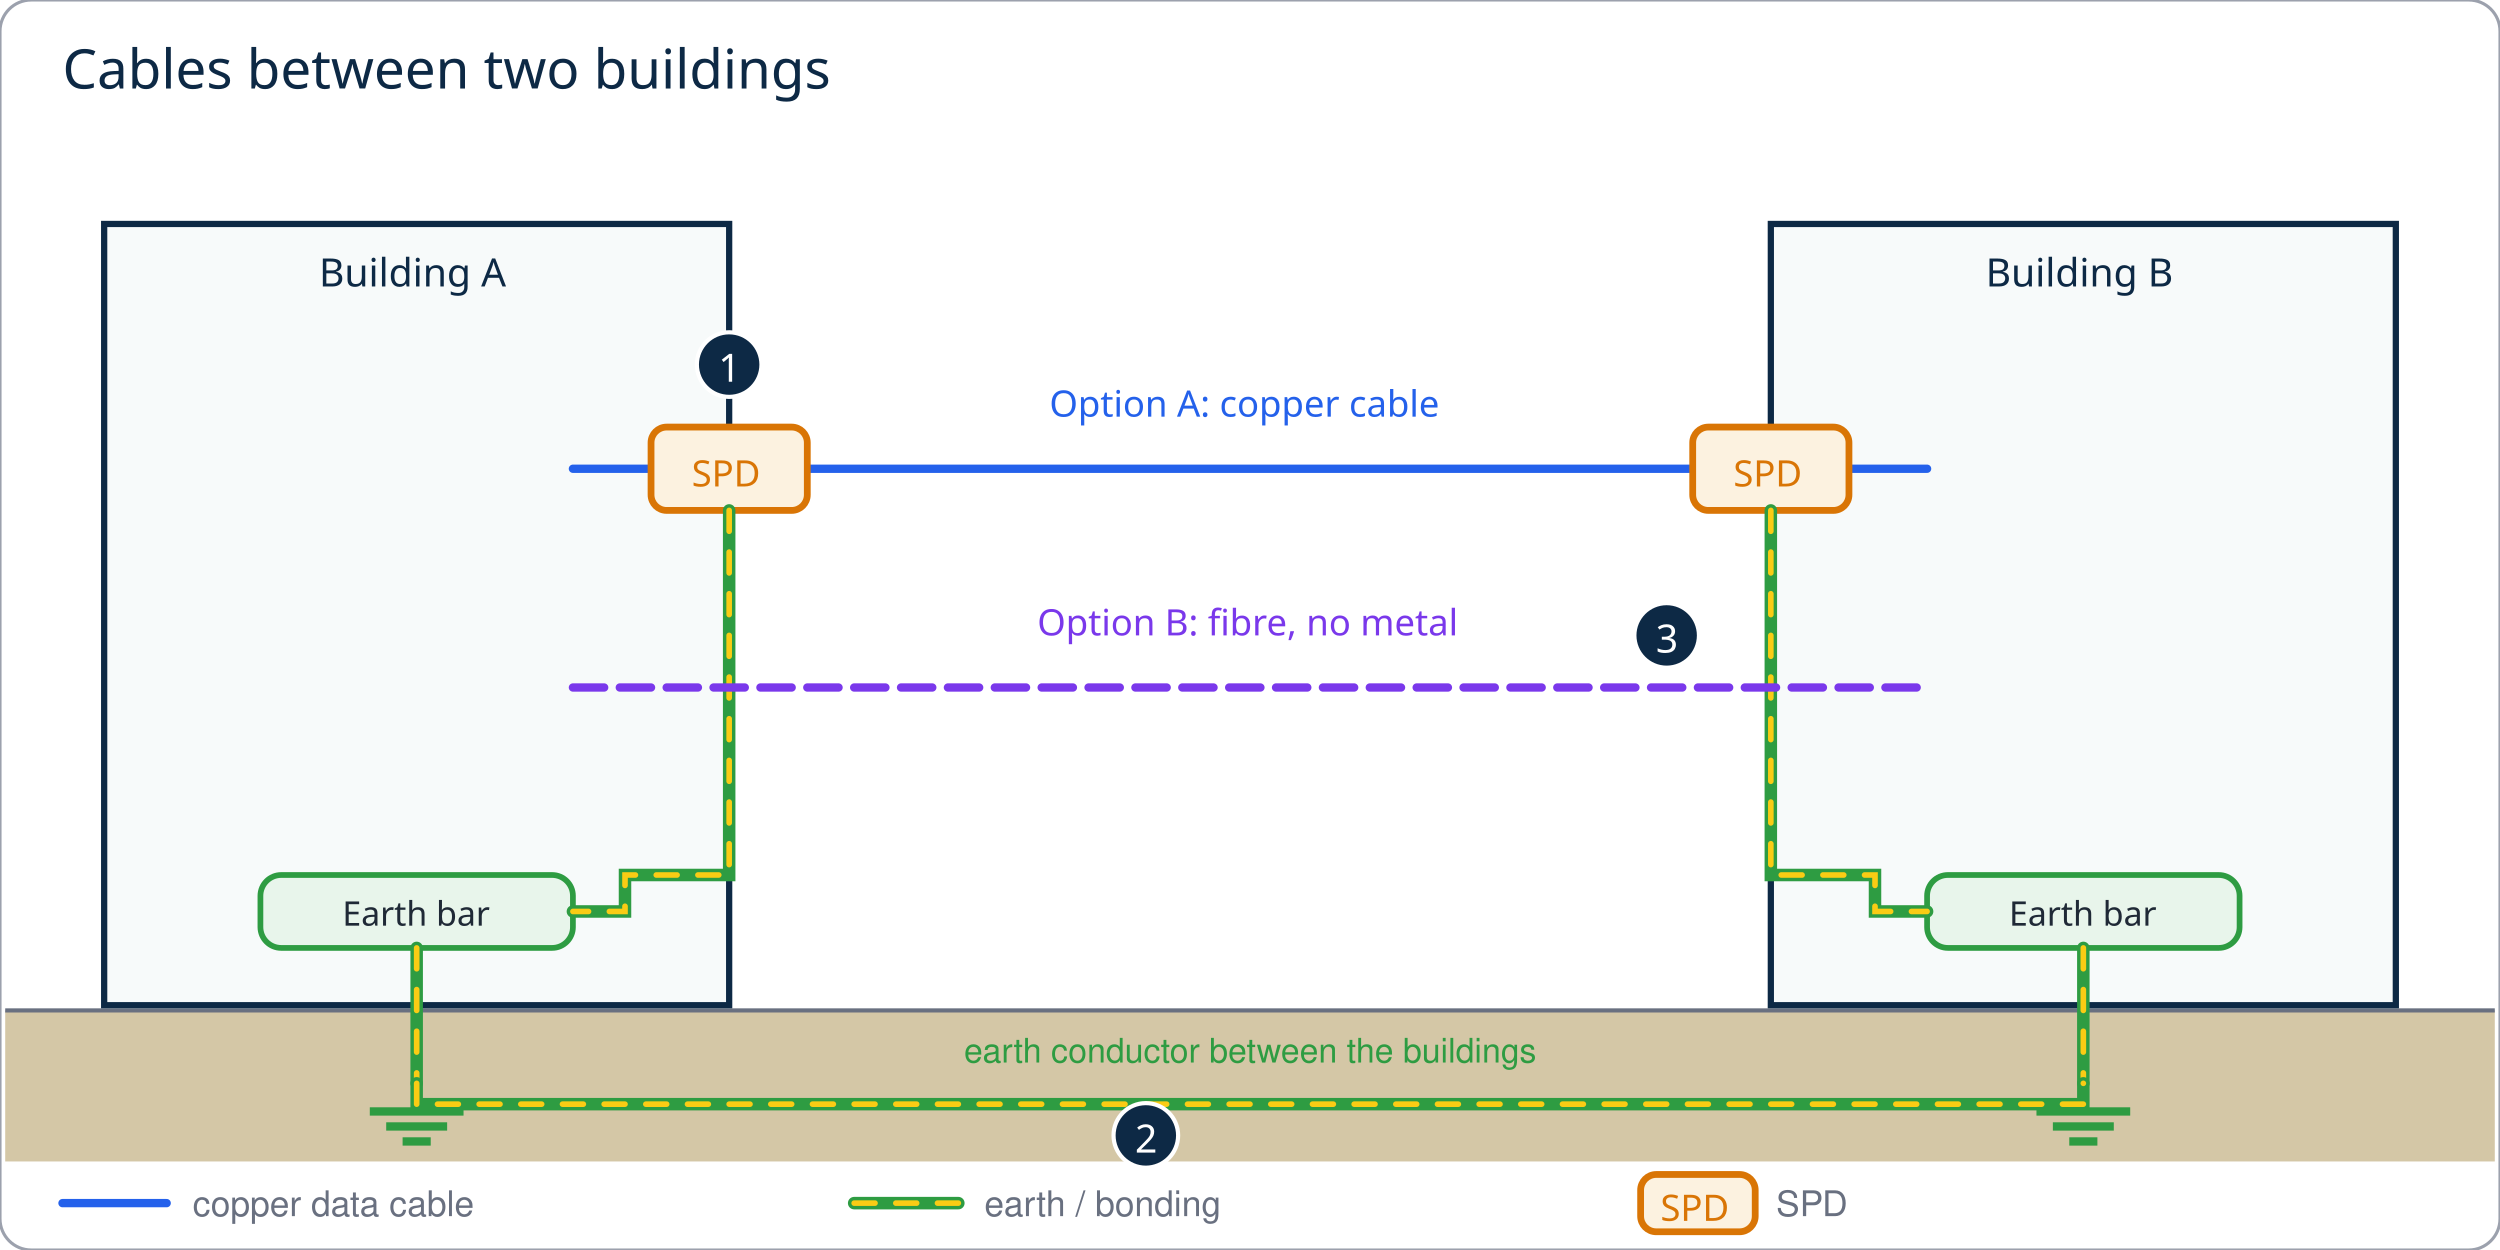
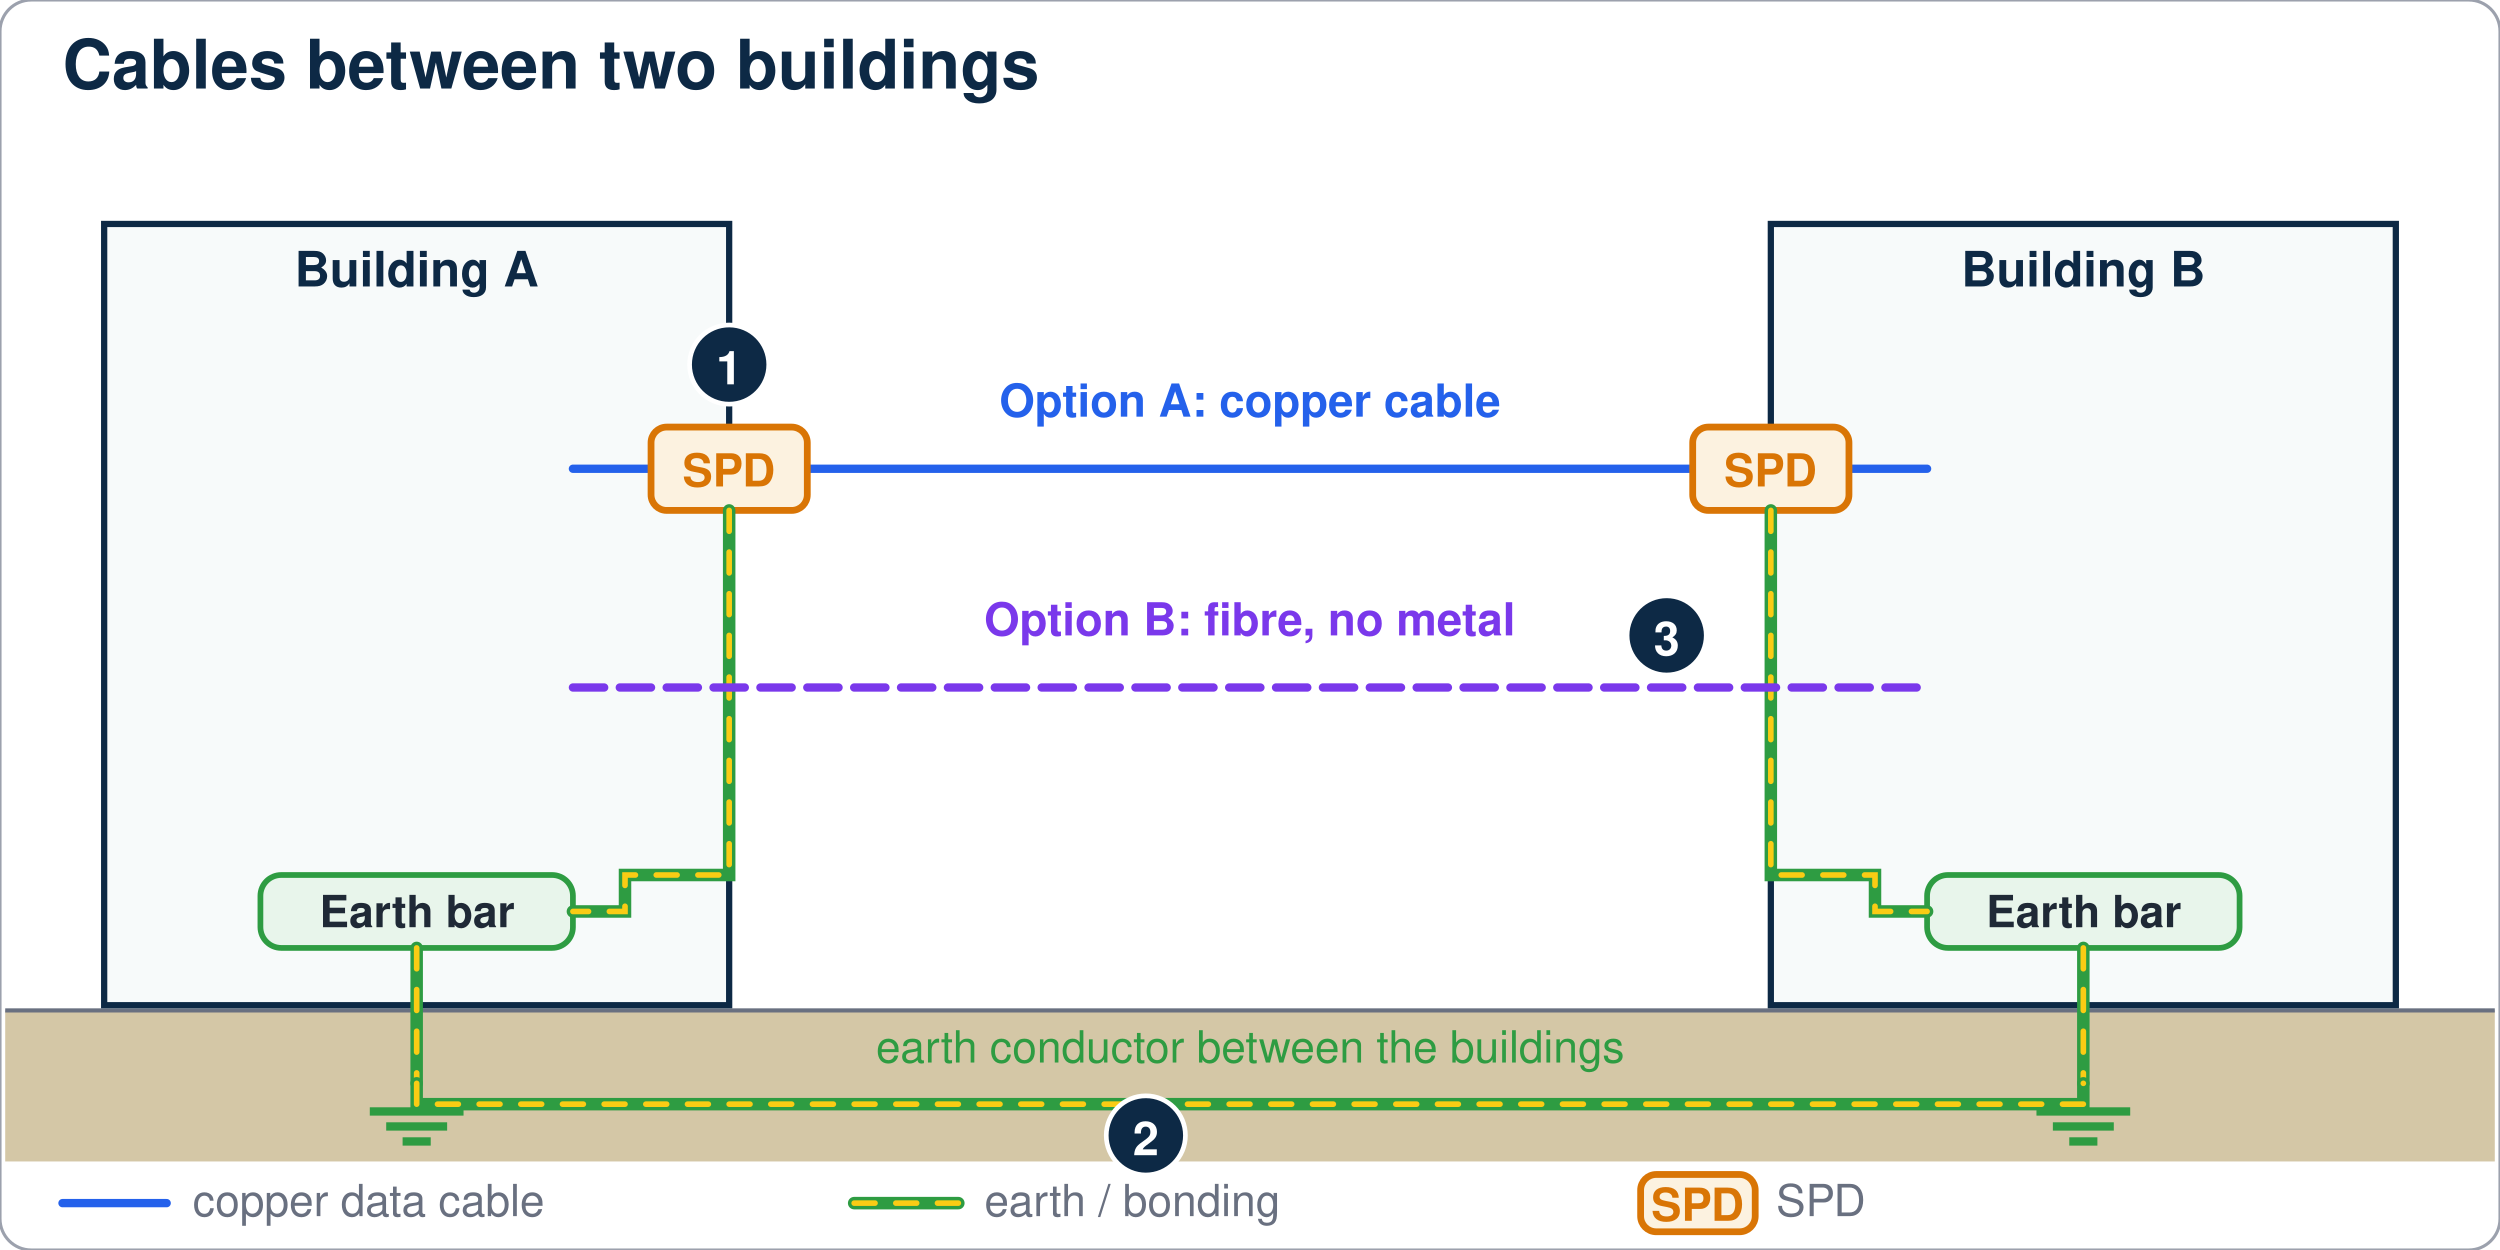
<svg xmlns="http://www.w3.org/2000/svg" width="480" height="240" preserveAspectRatio="xMinYMin meet" viewBox="0 0 480 240" version="1.0" fill-rule="evenodd">
  <clipPath id="clip">
    <rect x="0" y="0" width="480" height="240" />
  </clipPath>
  <g id="group" transform="scale(1,-1) translate(0,-240)" style="clip-path: url(#clip)">
    <g transform="">
      <rect x="0" y="0" width="480" height="240" rx="6" ry="6" style="stroke: rgb(61%,63%,68%); stroke-linecap: butt; stroke-width: 0.6; fill: rgb(100%,100%,100%); fill-rule: evenodd;" />
-       <text x="12" y="223" style="font-family: Helvetica-Bold; font-size: 10.5px;fill: rgb(5%,16%,27%); stroke:none;" transform="translate(0,446) scale(1,-1)">Cables between two buildings</text>
+       <text x="12" y="223" style="font-family: Helvetica, Arial, sans-serif; font-weight: bold; font-size: 13.125px;fill: rgb(5%,16%,27%); stroke:none;" transform="translate(0,446) scale(1,-1)">Cables between two buildings</text>
      <rect x="1" y="17" width="478" height="29" style="stroke: none; stroke-linecap: butt; stroke-width: 1; fill: rgb(83%,78%,65%); fill-rule: evenodd;" />
      <path d="M 1,46 L 479,46 Z" style="stroke: rgb(41%,44%,50%); stroke-linecap: butt; stroke-width: 0.8;" />
      <rect x="20" y="47" width="120" height="150" style="stroke: rgb(5%,16%,27%); stroke-linecap: butt; stroke-width: 1.2; fill: rgb(97%,98%,98%); fill-rule: evenodd;" />
-       <text x="61.25" y="185" style="font-family: Helvetica-Bold; font-size: 7.5px;fill: rgb(5%,16%,27%); stroke:none;" transform="translate(0,370) scale(1,-1)">Building A</text>
+       <text x="56.562" y="185" style="font-family: Helvetica, Arial, sans-serif; font-weight: bold; font-size: 9.375px;fill: rgb(5%,16%,27%); stroke:none;" transform="translate(0,370) scale(1,-1)">Building A</text>
      <rect x="50" y="58" width="60" height="14" rx="4" ry="4" style="stroke: rgb(18%,61%,26%); stroke-linecap: butt; stroke-width: 1.1; fill: rgb(91%,96%,92%); fill-rule: evenodd;" />
-       <text x="65.733" y="62.725" style="font-family: Helvetica-Bold; font-size: 6.5px;fill: rgb(12%,16%,21%); stroke:none;" transform="translate(0,125) scale(1,-1)">Earth bar</text>
+       <text x="61.343" y="62.025" style="font-family: Helvetica, Arial, sans-serif; font-weight: bold; font-size: 8.5px;fill: rgb(12%,16%,21%); stroke:none;" transform="translate(0,124) scale(1,-1)">Earth bar</text>
      <polyline points="80 58, 80 32" style="stroke: rgb(18%,61%,26%); stroke-linecap: round; stroke-width: 2.4; fill: None; fill-rule: evenodd;" />
      <polyline points="80 58, 80 32" style="stroke: rgb(98%,80%,8%); stroke-linecap: round; stroke-width: 1.08; fill: None; fill-rule: evenodd; stroke-dasharray: 4, 4;" />
      <path d="M 80,32 L 80,26.6 Z" style="stroke: rgb(18%,61%,26%); stroke-linecap: butt; stroke-width: 1.6;" />
      <path d="M 71,26.6 L 89,26.6 Z" style="stroke: rgb(18%,61%,26%); stroke-linecap: butt; stroke-width: 1.6;" />
      <path d="M 74.15,23.72 L 85.85,23.72 Z" style="stroke: rgb(18%,61%,26%); stroke-linecap: butt; stroke-width: 1.6;" />
      <path d="M 77.3,20.84 L 82.7,20.84 Z" style="stroke: rgb(18%,61%,26%); stroke-linecap: butt; stroke-width: 1.6;" />
      <rect x="340" y="47" width="120" height="150" style="stroke: rgb(5%,16%,27%); stroke-linecap: butt; stroke-width: 1.2; fill: rgb(97%,98%,98%); fill-rule: evenodd;" />
-       <text x="381.25" y="185" style="font-family: Helvetica-Bold; font-size: 7.5px;fill: rgb(5%,16%,27%); stroke:none;" transform="translate(0,370) scale(1,-1)">Building B</text>
+       <text x="376.562" y="185" style="font-family: Helvetica, Arial, sans-serif; font-weight: bold; font-size: 9.375px;fill: rgb(5%,16%,27%); stroke:none;" transform="translate(0,370) scale(1,-1)">Building B</text>
      <rect x="370" y="58" width="60" height="14" rx="4" ry="4" style="stroke: rgb(18%,61%,26%); stroke-linecap: butt; stroke-width: 1.1; fill: rgb(91%,96%,92%); fill-rule: evenodd;" />
-       <text x="385.733" y="62.725" style="font-family: Helvetica-Bold; font-size: 6.5px;fill: rgb(12%,16%,21%); stroke:none;" transform="translate(0,125) scale(1,-1)">Earth bar</text>
+       <text x="381.342" y="62.025" style="font-family: Helvetica, Arial, sans-serif; font-weight: bold; font-size: 8.5px;fill: rgb(12%,16%,21%); stroke:none;" transform="translate(0,124) scale(1,-1)">Earth bar</text>
      <polyline points="400 58, 400 32" style="stroke: rgb(18%,61%,26%); stroke-linecap: round; stroke-width: 2.4; fill: None; fill-rule: evenodd;" />
      <polyline points="400 58, 400 32" style="stroke: rgb(98%,80%,8%); stroke-linecap: round; stroke-width: 1.08; fill: None; fill-rule: evenodd; stroke-dasharray: 4, 4;" />
      <path d="M 400,32 L 400,26.6 Z" style="stroke: rgb(18%,61%,26%); stroke-linecap: butt; stroke-width: 1.6;" />
      <path d="M 391,26.6 L 409,26.6 Z" style="stroke: rgb(18%,61%,26%); stroke-linecap: butt; stroke-width: 1.6;" />
      <path d="M 394.15,23.72 L 405.85,23.72 Z" style="stroke: rgb(18%,61%,26%); stroke-linecap: butt; stroke-width: 1.6;" />
      <path d="M 397.3,20.84 L 402.7,20.84 Z" style="stroke: rgb(18%,61%,26%); stroke-linecap: butt; stroke-width: 1.6;" />
-       <text x="201.493" y="160" style="font-family: Helvetica-Bold; font-size: 7px;fill: rgb(14%,38%,92%); stroke:none;" transform="translate(0,320) scale(1,-1)">Option A: copper cable</text>
+       <text x="191.866" y="160" style="font-family: Helvetica, Arial, sans-serif; font-weight: bold; font-size: 8.75px;fill: rgb(14%,38%,92%); stroke:none;" transform="translate(0,320) scale(1,-1)">Option A: copper cable</text>
      <polyline points="110 150, 370 150" style="stroke: rgb(14%,38%,92%); stroke-linecap: round; stroke-width: 1.6; fill: None; fill-rule: evenodd;" />
      <rect x="125.0" y="142.0" width="30.0" height="16.0" rx="3" ry="3" style="stroke: rgb(85%,46%,2%); stroke-linecap: butt; stroke-width: 1.3; fill: rgb(99%,95%,88%); fill-rule: evenodd;" />
-       <text x="132.804" y="147.4" style="font-family: Helvetica-Bold; font-size: 7px;fill: rgb(85%,46%,2%); stroke:none;" transform="translate(0,294) scale(1,-1)">SPD</text>
+       <text x="131.005" y="147.4" style="font-family: Helvetica, Arial, sans-serif; font-weight: bold; font-size: 8.75px;fill: rgb(85%,46%,2%); stroke:none;" transform="translate(0,294) scale(1,-1)">SPD</text>
      <rect x="325.0" y="142.0" width="30.0" height="16.0" rx="3" ry="3" style="stroke: rgb(85%,46%,2%); stroke-linecap: butt; stroke-width: 1.3; fill: rgb(99%,95%,88%); fill-rule: evenodd;" />
-       <text x="332.804" y="147.4" style="font-family: Helvetica-Bold; font-size: 7px;fill: rgb(85%,46%,2%); stroke:none;" transform="translate(0,294) scale(1,-1)">SPD</text>
+       <text x="331.005" y="147.4" style="font-family: Helvetica, Arial, sans-serif; font-weight: bold; font-size: 8.75px;fill: rgb(85%,46%,2%); stroke:none;" transform="translate(0,294) scale(1,-1)">SPD</text>
      <polyline points="140 142, 140 72, 120 72, 120 65, 110 65" style="stroke: rgb(18%,61%,26%); stroke-linecap: round; stroke-width: 2.4; fill: None; fill-rule: evenodd;" />
      <polyline points="140 142, 140 72, 120 72, 120 65, 110 65" style="stroke: rgb(98%,80%,8%); stroke-linecap: round; stroke-width: 1.08; fill: None; fill-rule: evenodd; stroke-dasharray: 4, 4;" />
      <polyline points="340 142, 340 72, 360 72, 360 65, 370 65" style="stroke: rgb(18%,61%,26%); stroke-linecap: round; stroke-width: 2.4; fill: None; fill-rule: evenodd;" />
      <polyline points="340 142, 340 72, 360 72, 360 65, 370 65" style="stroke: rgb(98%,80%,8%); stroke-linecap: round; stroke-width: 1.08; fill: None; fill-rule: evenodd; stroke-dasharray: 4, 4;" />
      <polyline points="80 32, 80 28, 400 28, 400 32" style="stroke: rgb(18%,61%,26%); stroke-linecap: round; stroke-width: 2.4; fill: None; fill-rule: evenodd;" />
      <polyline points="80 32, 80 28, 400 28, 400 32" style="stroke: rgb(98%,80%,8%); stroke-linecap: round; stroke-width: 1.08; fill: None; fill-rule: evenodd; stroke-dasharray: 4, 4;" />
-       <text x="185.082" y="36" style="font-family: Helvetica; font-size: 6.5px;fill: rgb(18%,61%,26%); stroke:none;" transform="translate(0,72) scale(1,-1)">earth conductor between the buildings</text>
-       <text x="199.162" y="118" style="font-family: Helvetica-Bold; font-size: 7px;fill: rgb(48%,22%,92%); stroke:none;" transform="translate(0,236) scale(1,-1)">Option B: fibre, no metal</text>
+       <text x="168.183" y="36" style="font-family: Helvetica, Arial, sans-serif; font-size: 8.5px;fill: rgb(18%,61%,26%); stroke:none;" transform="translate(0,72) scale(1,-1)">earth conductor between the buildings</text>
+       <text x="188.952" y="118" style="font-family: Helvetica, Arial, sans-serif; font-weight: bold; font-size: 8.75px;fill: rgb(48%,22%,92%); stroke:none;" transform="translate(0,236) scale(1,-1)">Option B: fibre, no metal</text>
      <polyline points="110 108, 370 108" style="stroke: rgb(48%,22%,92%); stroke-linecap: round; stroke-width: 1.6; fill: None; fill-rule: evenodd; stroke-dasharray: 6, 3;" />
-       <circle cx="140" cy="170" r="6.2" style="stroke: rgb(100%,100%,100%); stroke-linecap: butt; stroke-width: 0.8; fill: rgb(5%,16%,27%); fill-rule: evenodd;" />
-       <text x="137.915" y="167.3" style="font-family: Helvetica-Bold; font-size: 7.5px;fill: rgb(100%,100%,100%); stroke:none;" transform="translate(0,334) scale(1,-1)">1</text>
-       <circle cx="220" cy="22" r="6.2" style="stroke: rgb(100%,100%,100%); stroke-linecap: butt; stroke-width: 0.8; fill: rgb(5%,16%,27%); fill-rule: evenodd;" />
-       <text x="217.915" y="19.3" style="font-family: Helvetica-Bold; font-size: 7.5px;fill: rgb(100%,100%,100%); stroke:none;" transform="translate(0,38) scale(1,-1)">2</text>
-       <circle cx="320" cy="118" r="6.2" style="stroke: rgb(100%,100%,100%); stroke-linecap: butt; stroke-width: 0.8; fill: rgb(5%,16%,27%); fill-rule: evenodd;" />
-       <text x="317.915" y="115.3" style="font-family: Helvetica-Bold; font-size: 7.5px;fill: rgb(100%,100%,100%); stroke:none;" transform="translate(0,230) scale(1,-1)">3</text>
+       <circle cx="140" cy="170" r="7.6" style="stroke: rgb(100%,100%,100%); stroke-linecap: butt; stroke-width: 0.9; fill: rgb(5%,16%,27%); fill-rule: evenodd;" />
+       <text x="137.498" y="166.8" style="font-family: Helvetica, Arial, sans-serif; font-weight: bold; font-size: 9.0px;fill: rgb(100%,100%,100%); stroke:none;" transform="translate(0,333) scale(1,-1)">1</text>
+       <circle cx="220" cy="22" r="7.6" style="stroke: rgb(100%,100%,100%); stroke-linecap: butt; stroke-width: 0.9; fill: rgb(5%,16%,27%); fill-rule: evenodd;" />
+       <text x="217.498" y="18.8" style="font-family: Helvetica, Arial, sans-serif; font-weight: bold; font-size: 9.0px;fill: rgb(100%,100%,100%); stroke:none;" transform="translate(0,37) scale(1,-1)">2</text>
+       <circle cx="320" cy="118" r="7.6" style="stroke: rgb(100%,100%,100%); stroke-linecap: butt; stroke-width: 0.9; fill: rgb(5%,16%,27%); fill-rule: evenodd;" />
+       <text x="317.498" y="114.8" style="font-family: Helvetica, Arial, sans-serif; font-weight: bold; font-size: 9.0px;fill: rgb(100%,100%,100%); stroke:none;" transform="translate(0,229) scale(1,-1)">3</text>
      <polyline points="12 9, 32 9" style="stroke: rgb(14%,38%,92%); stroke-linecap: round; stroke-width: 1.6; fill: None; fill-rule: evenodd;" />
-       <text x="37.0" y="6.5" style="font-family: Helvetica; font-size: 6.8px;fill: rgb(41%,44%,50%); stroke:none;" transform="translate(0,13) scale(1,-1)">copper data cable</text>
+       <text x="37.0" y="6.5" style="font-family: Helvetica, Arial, sans-serif; font-size: 8.5px;fill: rgb(41%,44%,50%); stroke:none;" transform="translate(0,13) scale(1,-1)">copper data cable</text>
      <polyline points="164 9, 184 9" style="stroke: rgb(18%,61%,26%); stroke-linecap: round; stroke-width: 2.4; fill: None; fill-rule: evenodd;" />
      <polyline points="164 9, 184 9" style="stroke: rgb(98%,80%,8%); stroke-linecap: round; stroke-width: 1.08; fill: None; fill-rule: evenodd; stroke-dasharray: 4, 4;" />
-       <text x="189.0" y="6.5" style="font-family: Helvetica; font-size: 6.8px;fill: rgb(41%,44%,50%); stroke:none;" transform="translate(0,13) scale(1,-1)">earth / bonding</text>
+       <text x="189.0" y="6.5" style="font-family: Helvetica, Arial, sans-serif; font-size: 8.5px;fill: rgb(41%,44%,50%); stroke:none;" transform="translate(0,13) scale(1,-1)">earth / bonding</text>
      <rect x="315.0" y="3.5" width="22.0" height="11.0" rx="3" ry="3" style="stroke: rgb(85%,46%,2%); stroke-linecap: butt; stroke-width: 1.3; fill: rgb(99%,95%,88%); fill-rule: evenodd;" />
-       <text x="318.804" y="6.4" style="font-family: Helvetica-Bold; font-size: 7px;fill: rgb(85%,46%,2%); stroke:none;" transform="translate(0,12) scale(1,-1)">SPD</text>
-       <text x="341.0" y="6.5" style="font-family: Helvetica; font-size: 6.8px;fill: rgb(41%,44%,50%); stroke:none;" transform="translate(0,13) scale(1,-1)">SPD</text>
+       <text x="317.005" y="6.4" style="font-family: Helvetica, Arial, sans-serif; font-weight: bold; font-size: 8.75px;fill: rgb(85%,46%,2%); stroke:none;" transform="translate(0,12) scale(1,-1)">SPD</text>
+       <text x="341.0" y="6.5" style="font-family: Helvetica, Arial, sans-serif; font-size: 8.5px;fill: rgb(41%,44%,50%); stroke:none;" transform="translate(0,13) scale(1,-1)">SPD</text>
    </g>
  </g>
</svg>
